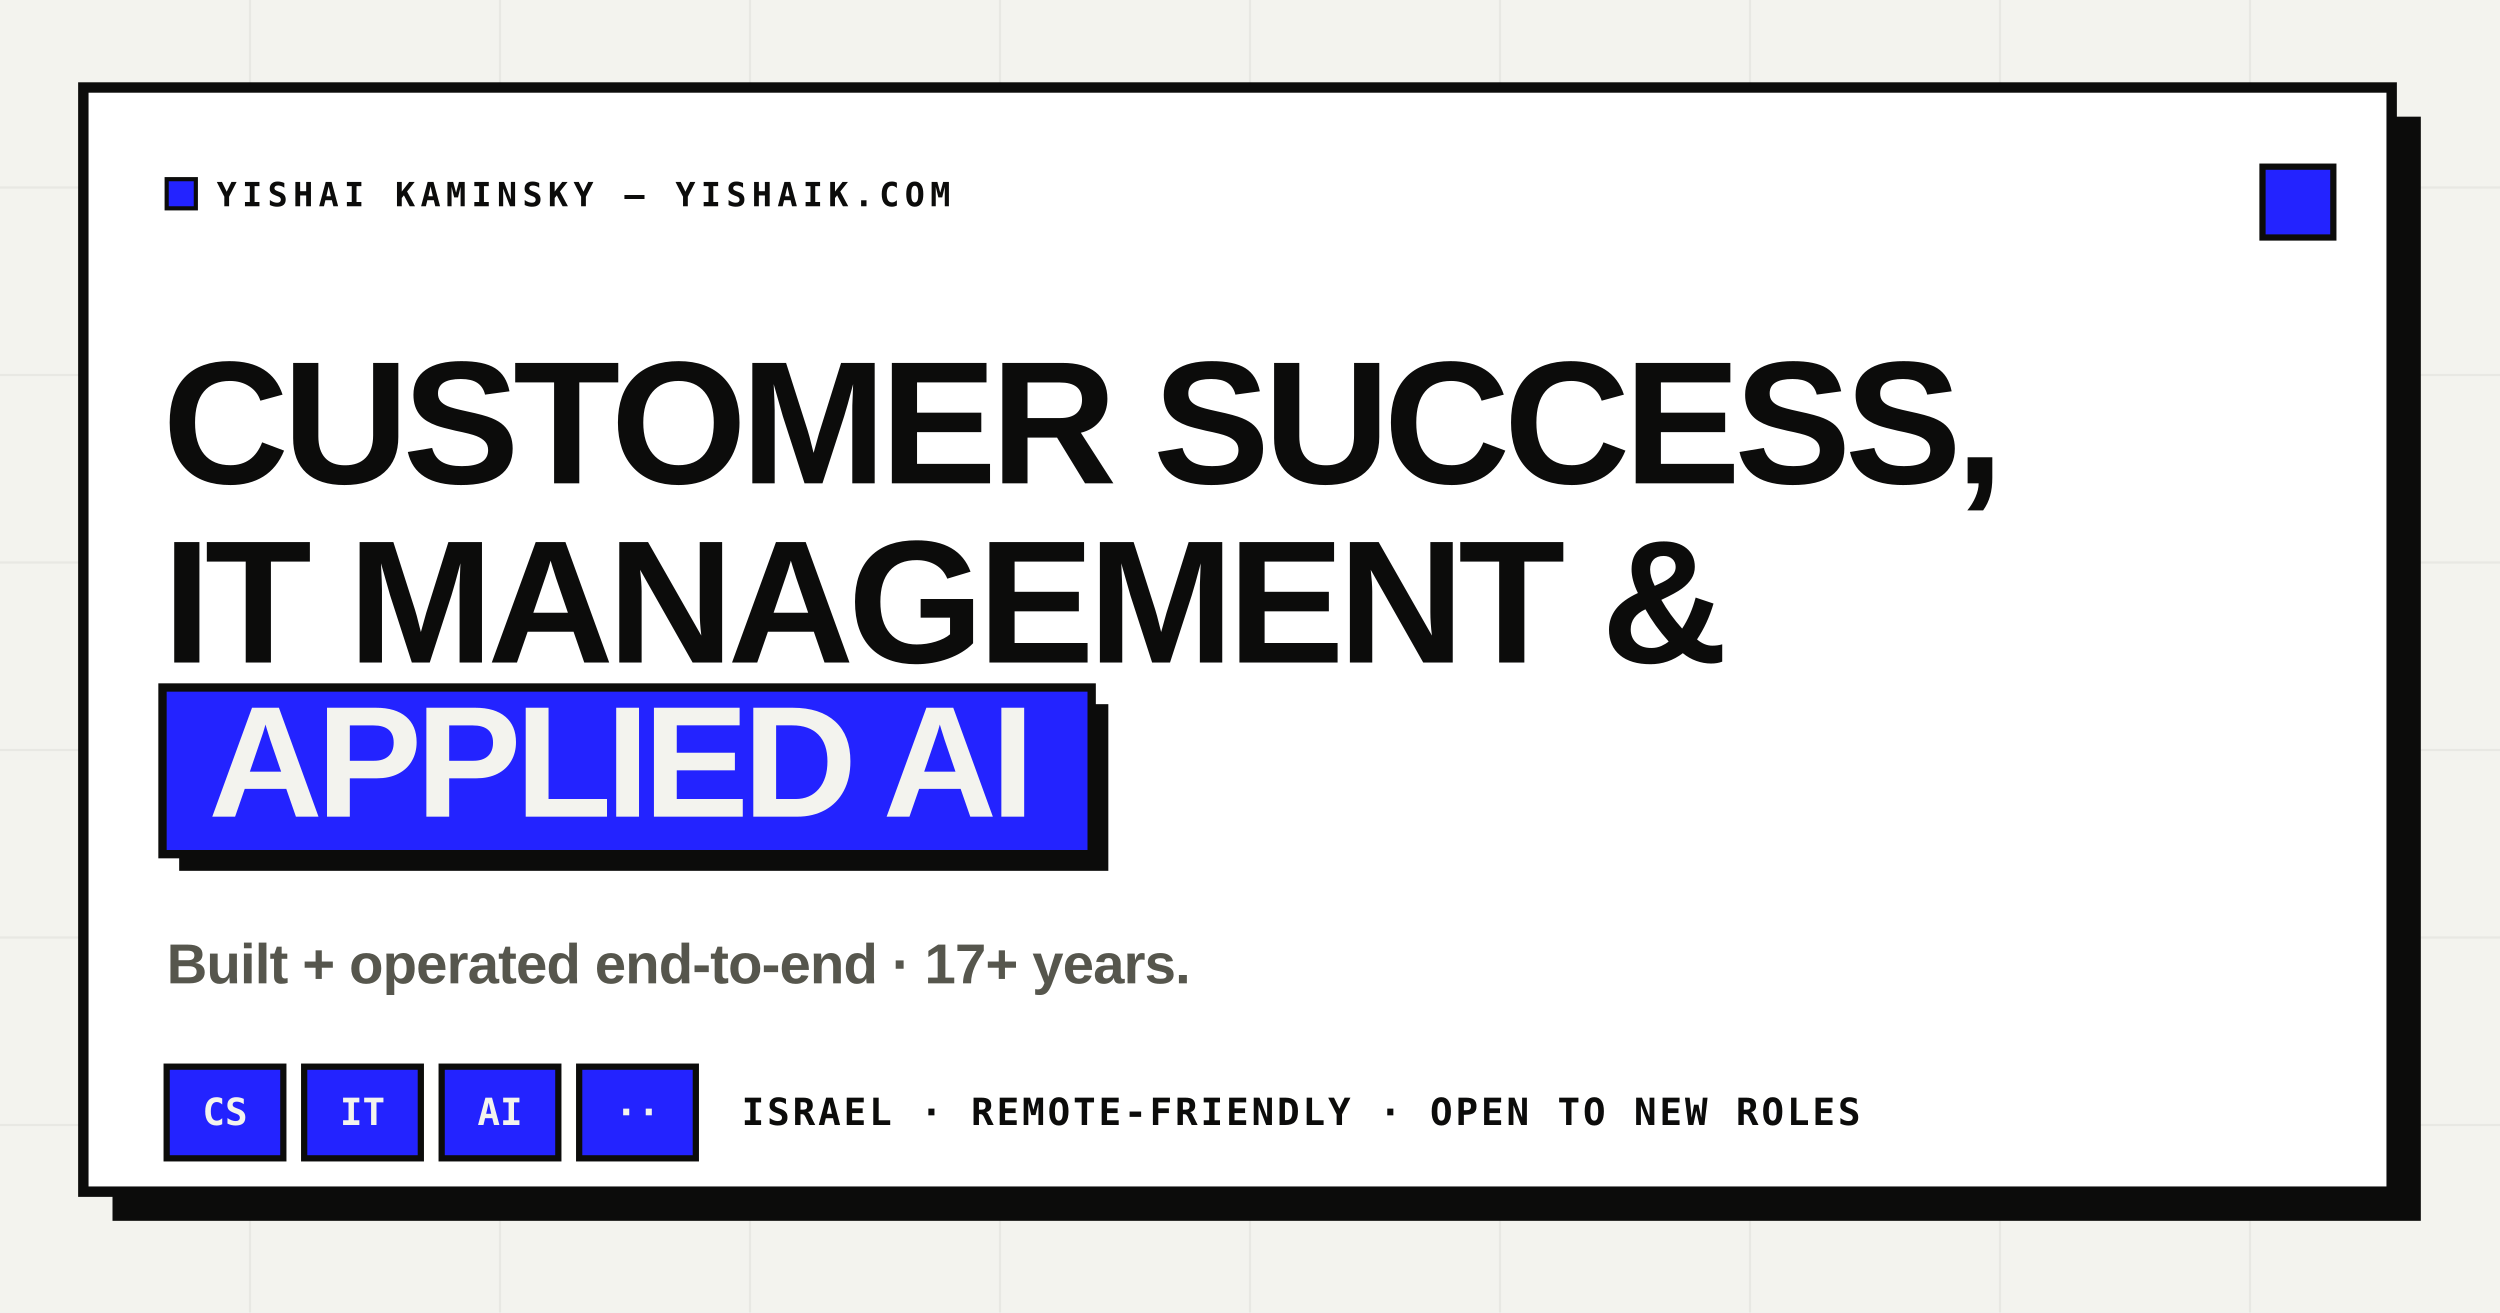
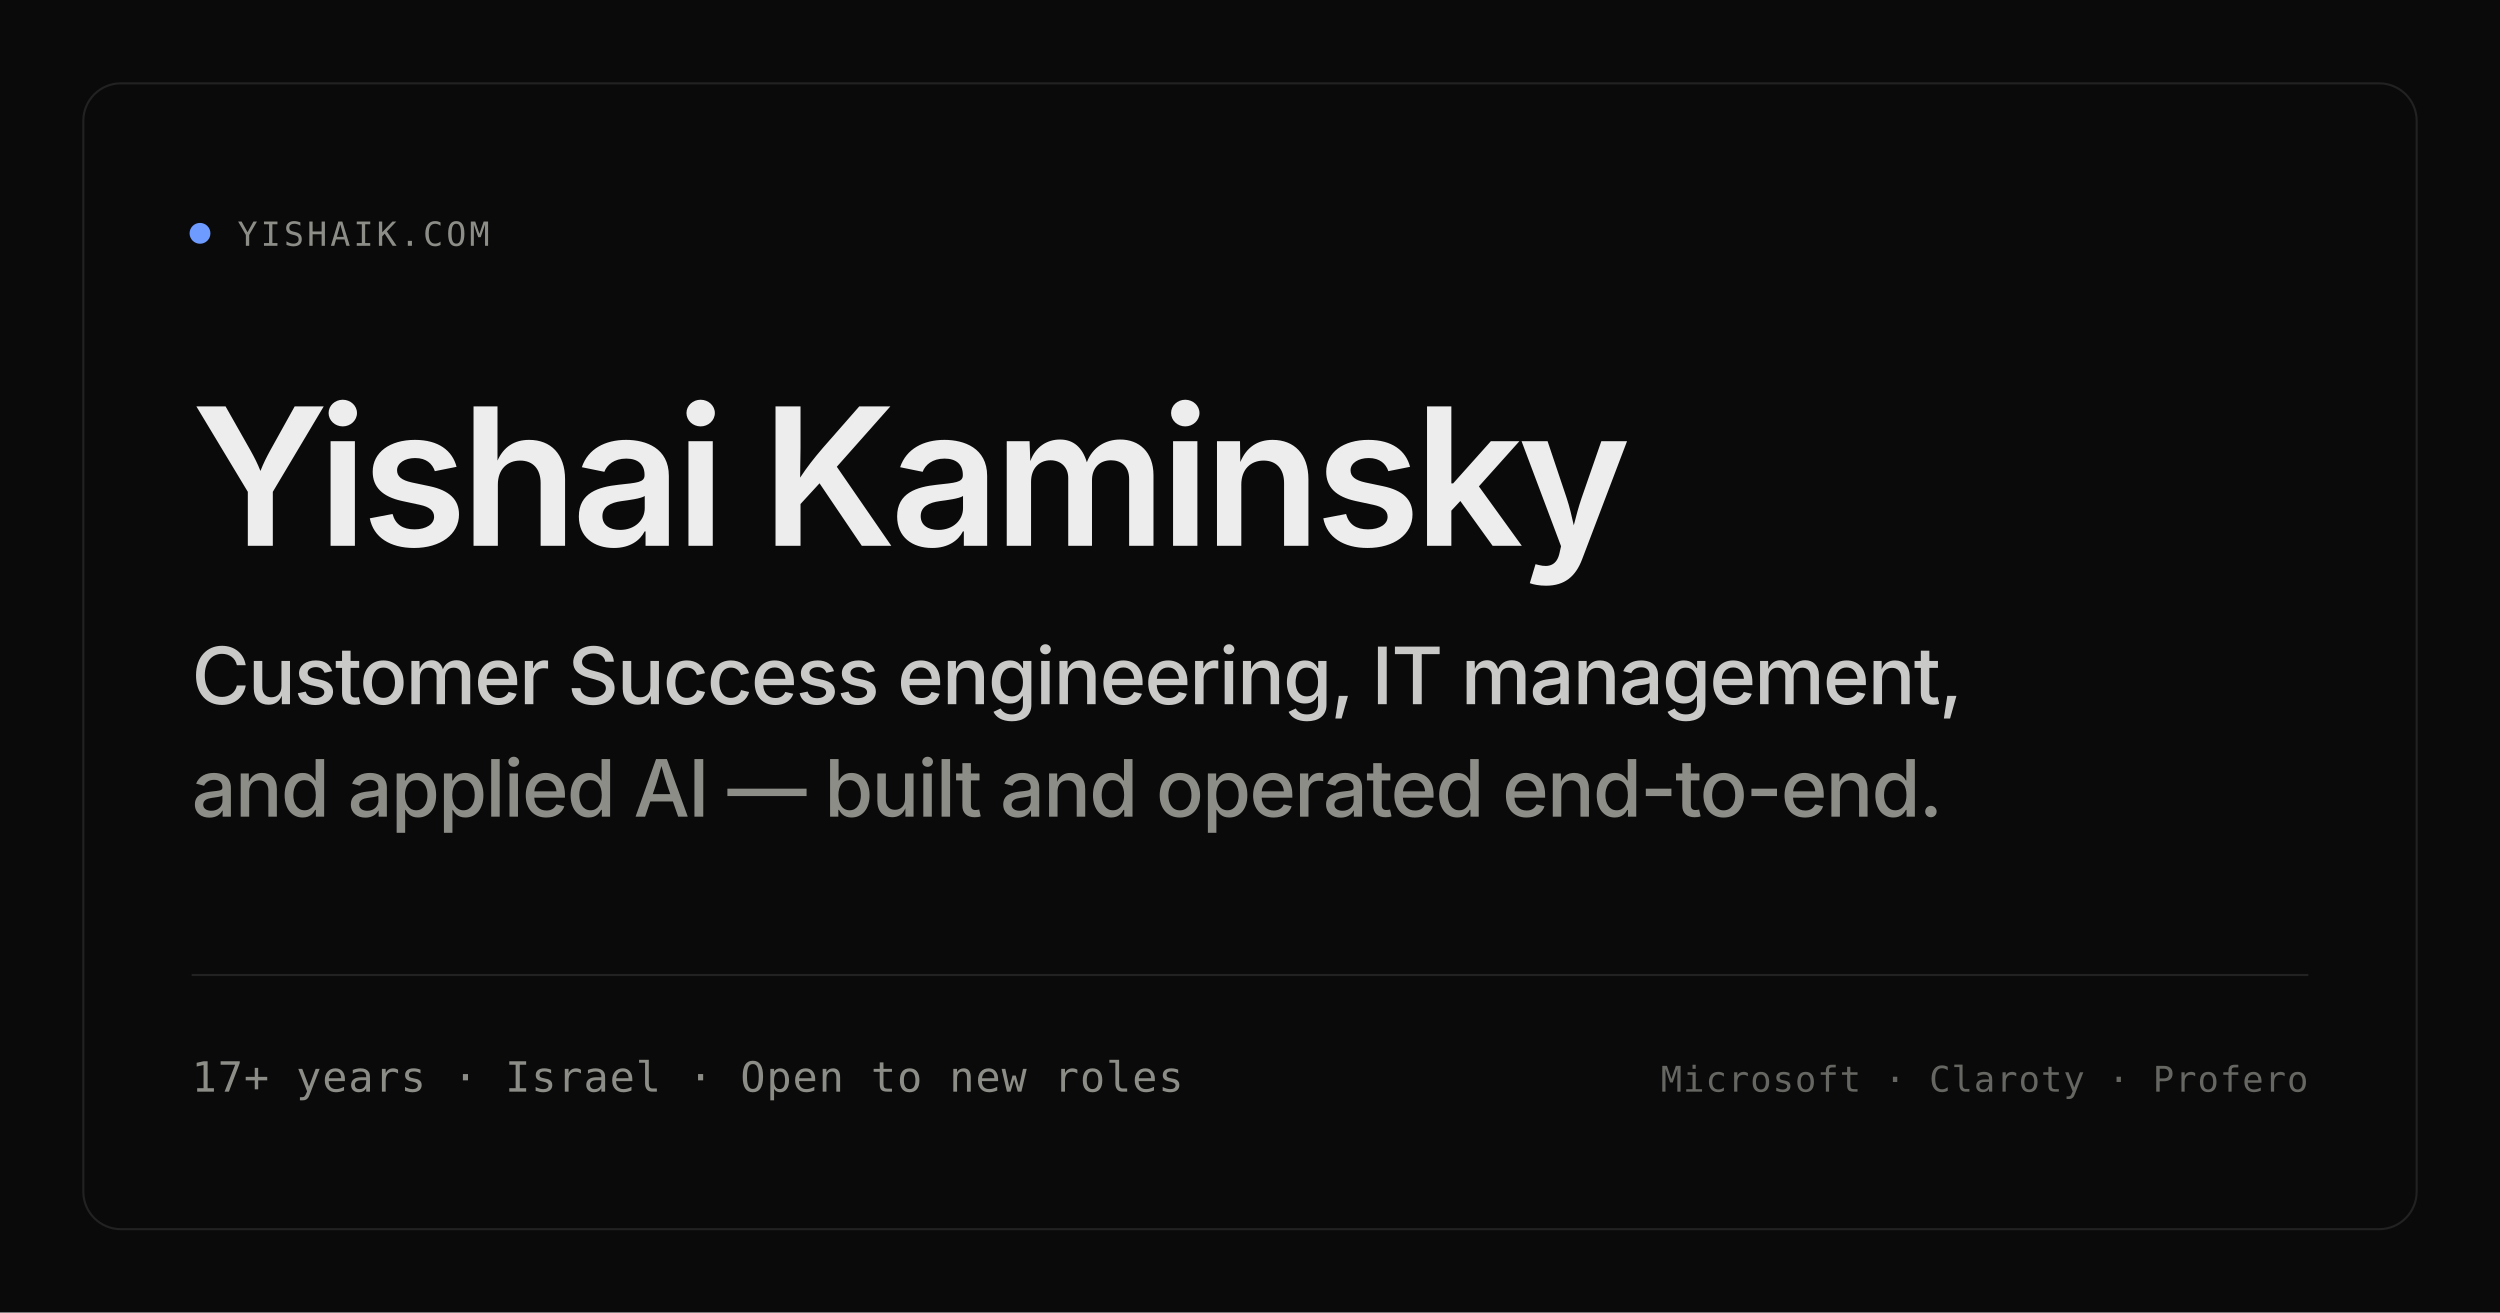
<svg xmlns="http://www.w3.org/2000/svg" width="1200" height="630" viewBox="0 0 1200 630" fill="none">
-   <rect width="1200" height="630" fill="#f3f3ee" />
-   <g stroke="rgba(12,12,11,0.05)" stroke-width="1">
-     <path d="M0 90 H1200 M0 180 H1200 M0 270 H1200 M0 360 H1200 M0 450 H1200 M0 540 H1200" />
-     <path d="M120 0 V630 M240 0 V630 M360 0 V630 M480 0 V630 M600 0 V630 M720 0 V630 M840 0 V630 M960 0 V630 M1080 0 V630" />
+   <rect width="1200" height="630" fill="#0a0a0a" />
+   <rect x="40" y="40" width="1120" height="550" rx="18" fill="none" stroke="rgba(255,255,255,0.10)" />
+   <g font-family="'JetBrains Mono', ui-monospace, Menlo, monospace" font-size="16" letter-spacing="1.5">
+     <circle cx="96" cy="112" r="5" fill="#6e9bff" />
+     <text x="114" y="118" fill="#8d8d88">YISHAIK.COM</text>
  </g>
-   <rect x="54" y="56" width="1108" height="530" fill="#0c0c0b" />
-   <rect x="40" y="42" width="1108" height="530" fill="#ffffff" stroke="#0c0c0b" stroke-width="5" />
-   <rect x="1086" y="80" width="34" height="34" fill="#2323ff" stroke="#0c0c0b" stroke-width="3" />
-   <g font-family="'Space Mono', ui-monospace, Menlo, monospace" font-size="16" font-weight="700" fill="#0c0c0b" letter-spacing="2.6">
-     <rect x="80" y="86" width="14" height="14" fill="#2323ff" stroke="#0c0c0b" stroke-width="2" />
-     <text x="104" y="99">YISHAI KAMINSKY — YISHAIK.COM</text>
-   </g>
-   <g font-family="Archivo, 'Arial Black', Arial, sans-serif" font-weight="900" fill="#0c0c0b" letter-spacing="-3">
-     <text x="78" y="232" font-size="84">CUSTOMER SUCCESS,</text>
-     <text x="78" y="318" font-size="84">IT MANAGEMENT &amp;</text>
-   </g>
-   <rect x="86" y="338" width="446" height="80" fill="#0c0c0b" />
-   <rect x="78" y="330" width="446" height="80" fill="#2323ff" stroke="#0c0c0b" stroke-width="4" />
-   <text x="100" y="392" font-family="Archivo, 'Arial Black', Arial, sans-serif" font-weight="900" font-size="76" letter-spacing="-3" fill="#f3f3ee">APPLIED AI</text>
-   <text x="80" y="472" font-family="Archivo, Arial, sans-serif" font-size="27" font-weight="600" fill="#56564d" letter-spacing="-0.4">
-     Built + operated end-to-end · 17+ years.
-   </text>
-   <g font-family="'Space Mono', ui-monospace, Menlo, monospace" font-weight="700" font-size="18">
-     <rect x="80" y="512" width="56" height="44" fill="#2323ff" stroke="#0c0c0b" stroke-width="3" />
-     <text x="108" y="540" fill="#f3f3ee" text-anchor="middle">CS</text>
-     <rect x="146" y="512" width="56" height="44" fill="#2323ff" stroke="#0c0c0b" stroke-width="3" />
-     <text x="174" y="540" fill="#f3f3ee" text-anchor="middle">IT</text>
-     <rect x="212" y="512" width="56" height="44" fill="#2323ff" stroke="#0c0c0b" stroke-width="3" />
-     <text x="240" y="540" fill="#f3f3ee" text-anchor="middle">AI</text>
-     <rect x="278" y="512" width="56" height="44" fill="#2323ff" stroke="#0c0c0b" stroke-width="3" />
-     <text x="306" y="540" fill="#f3f3ee" text-anchor="middle">··</text>
-     <text x="356" y="540" fill="#0c0c0b" letter-spacing="1.4">ISRAEL · REMOTE-FRIENDLY · OPEN TO NEW ROLES</text>
-   </g>
+   <text x="92" y="262" font-family="Inter, Arial, Helvetica, sans-serif" font-size="92" font-weight="600" letter-spacing="-3" fill="#ededed">Yishai Kaminsky</text>
+   <text x="92" y="338" font-family="Inter, Arial, Helvetica, sans-serif" font-size="38" font-weight="500" letter-spacing="-0.8" fill="#c9c9c7">Customer Success engineering, IT management,</text>
+   <text x="92" y="392" font-family="Inter, Arial, Helvetica, sans-serif" font-size="38" font-weight="500" letter-spacing="-0.8" fill="#8d8d88">and applied AI — built and operated end-to-end.</text>
+   <line x1="92" y1="468" x2="1108" y2="468" stroke="rgba(255,255,255,0.10)" stroke-width="1" />
+   <text x="92" y="524" font-family="'JetBrains Mono', ui-monospace, Menlo, monospace" font-size="20" letter-spacing="0.5" fill="#8d8d88">17+ years · Israel · Open to new roles</text>
+   <text x="1108" y="524" text-anchor="end" font-family="'JetBrains Mono', ui-monospace, Menlo, monospace" font-size="17" letter-spacing="0.5" fill="#666662">Microsoft · Claroty · Profero</text>
</svg>
